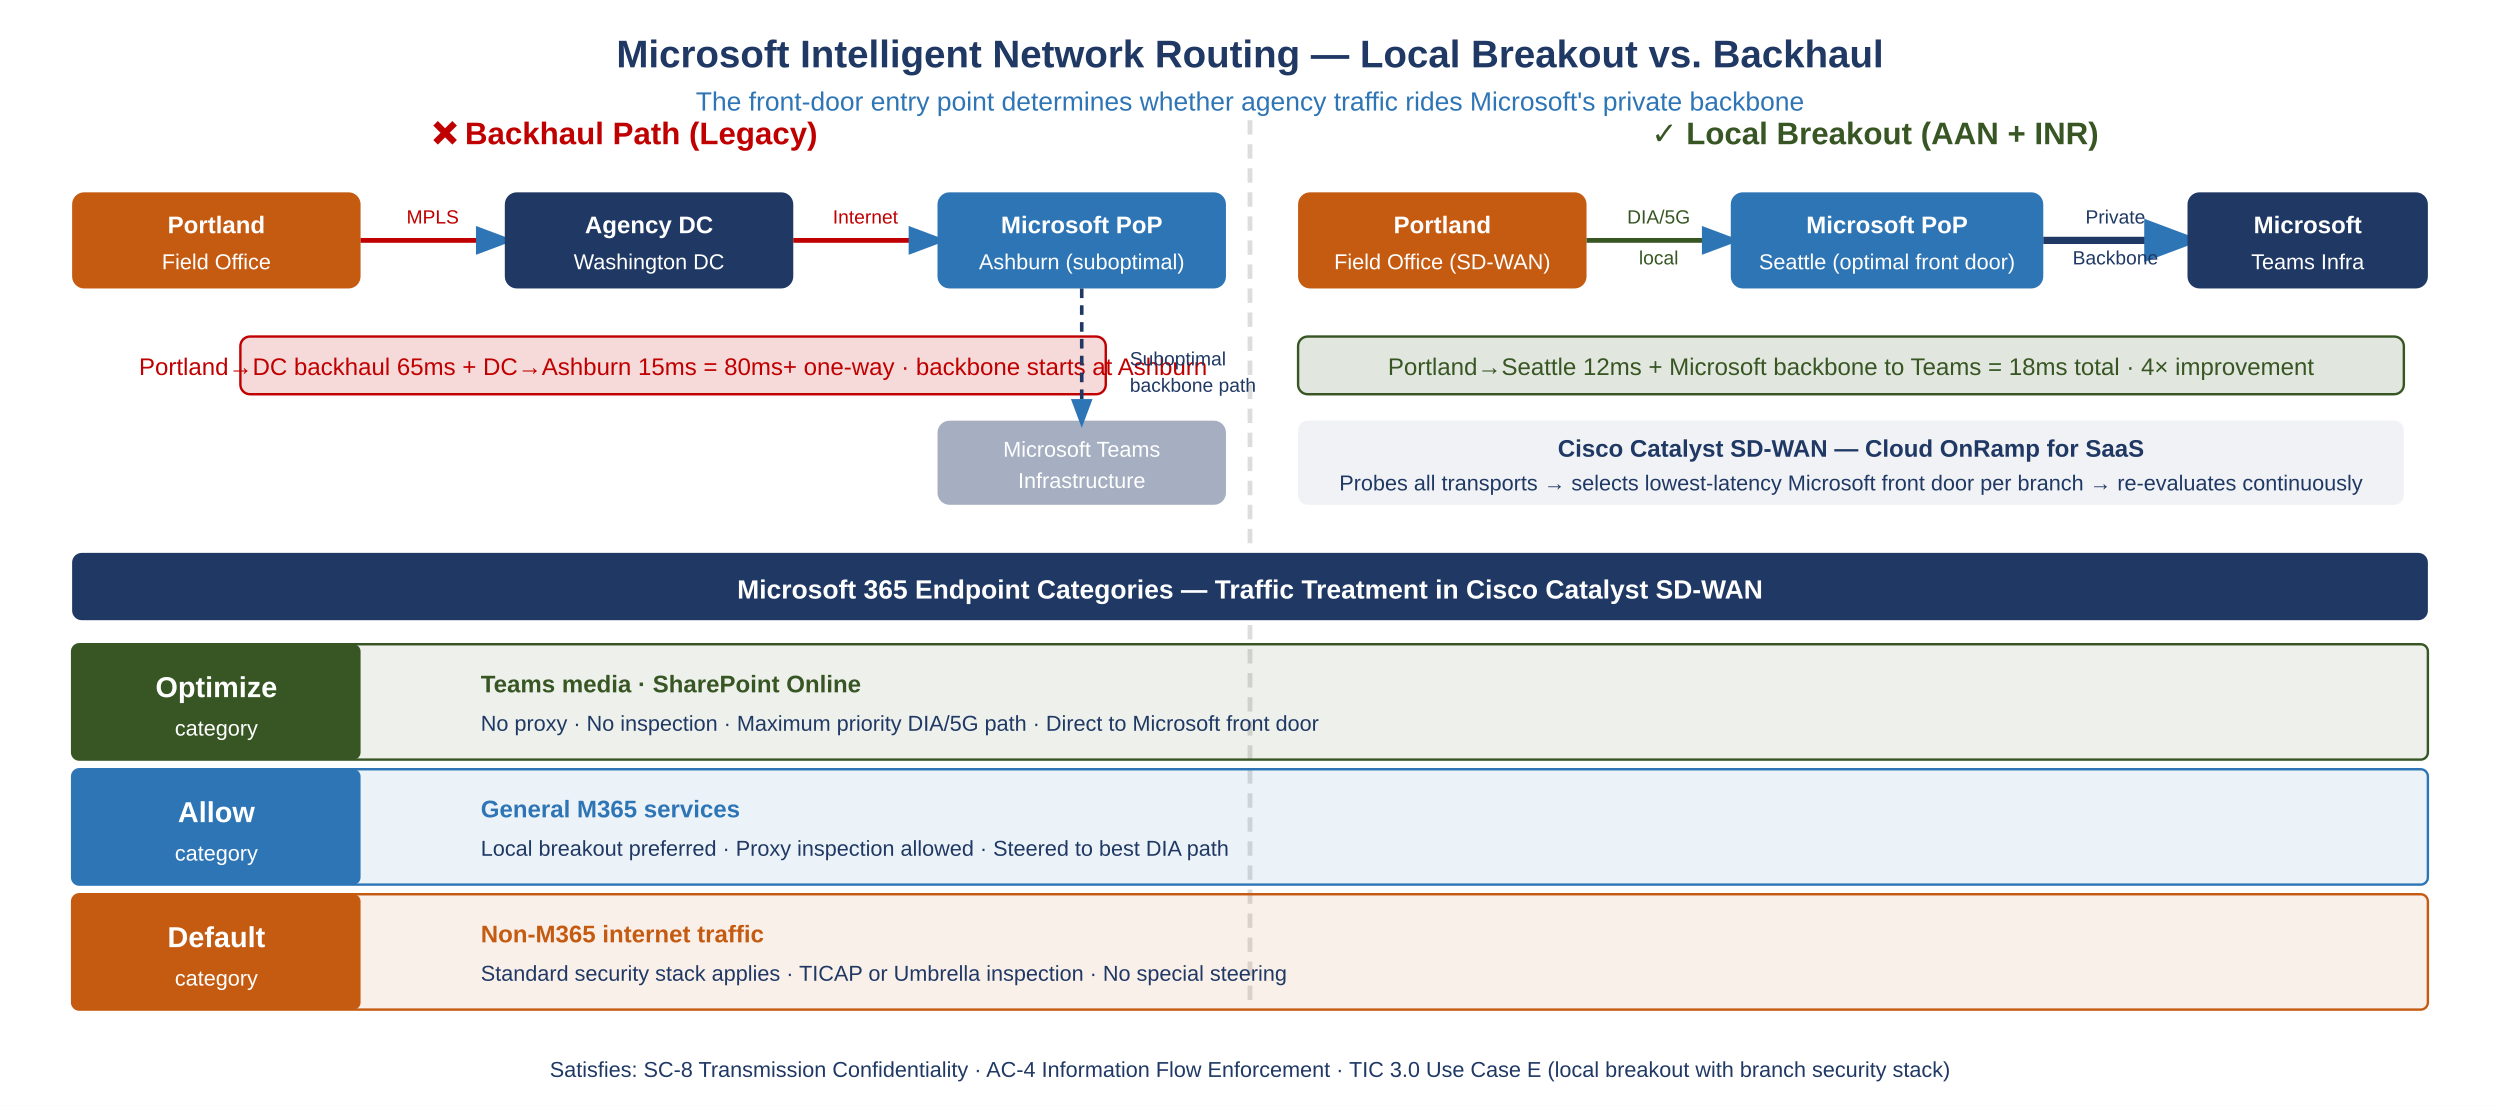
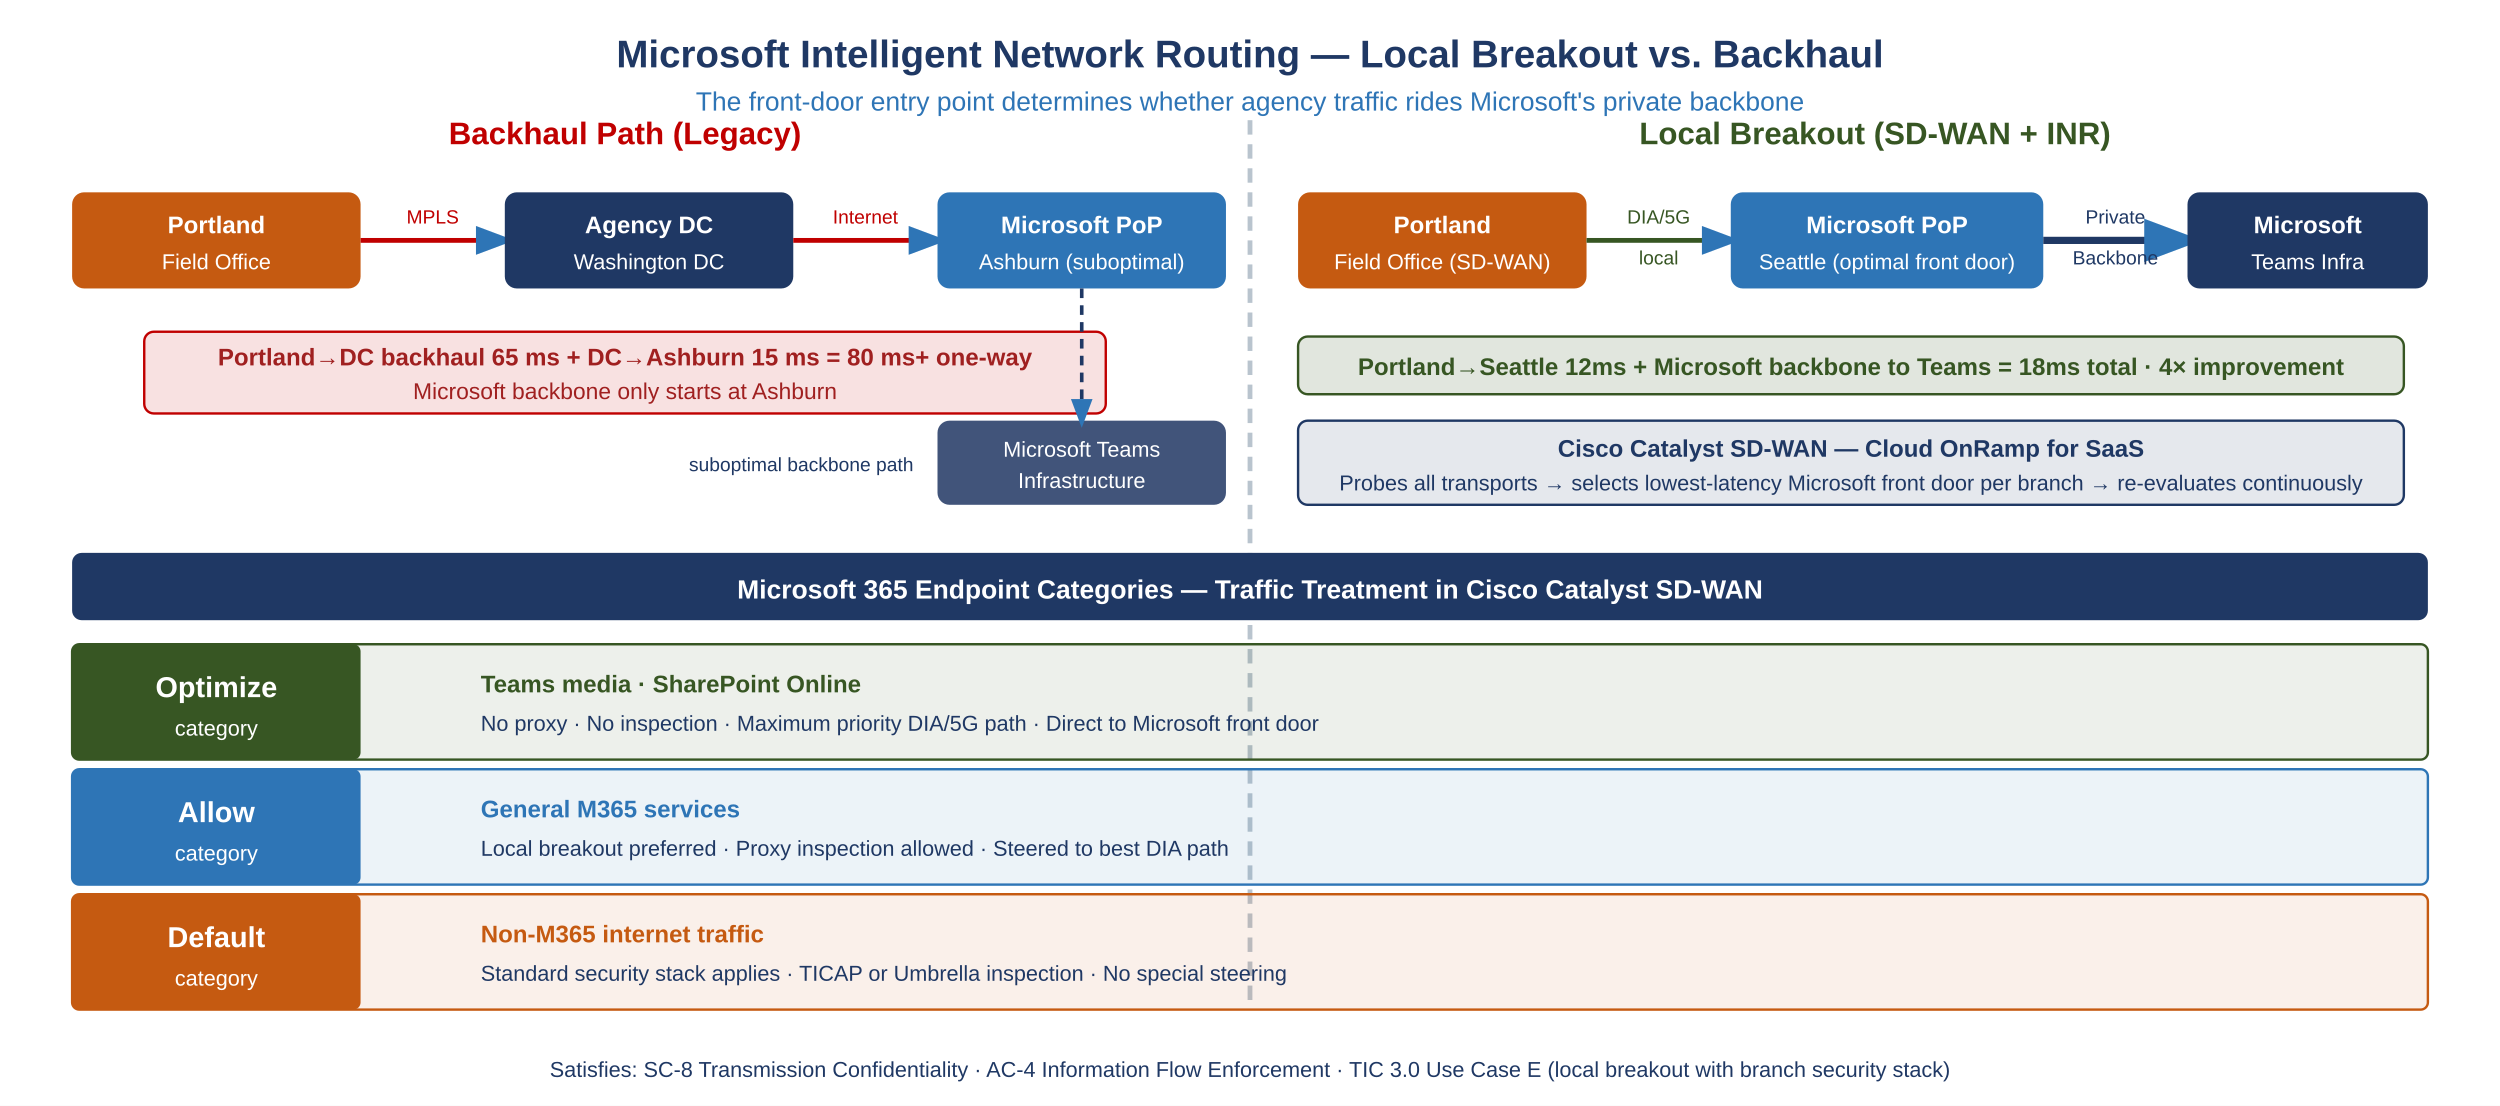
<svg xmlns="http://www.w3.org/2000/svg" viewBox="0 0 1040 460" style="font-family:Arial,sans-serif;background:#FFFFFF;">
  <rect width="1040" height="460" fill="#FFFFFF" />
  <defs>
    <marker id="arw" markerWidth="8" markerHeight="8" refX="6" refY="3" orient="auto">
      <path d="M0,0 L0,6 L8,3 z" fill="#999" />
    </marker>
    <marker id="arwb" markerWidth="8" markerHeight="8" refX="6" refY="3" orient="auto">
      <path d="M0,0 L0,6 L8,3 z" fill="#2E75B6" />
    </marker>
    <marker id="arww" markerWidth="8" markerHeight="8" refX="6" refY="3" orient="auto">
      <path d="M0,0 L0,6 L8,3 z" fill="#fff" />
    </marker>
  </defs>
  <text x="520" y="28" text-anchor="middle" font-size="16" font-weight="bold" fill="#1F3864">Microsoft Intelligent Network Routing — Local Breakout vs. Backhaul</text>
  <text x="520" y="46" text-anchor="middle" font-size="11" fill="#2E75B6">The front-door entry point determines whether agency traffic rides Microsoft's private backbone</text>
-   <line x1="520" y1="50" x2="520" y2="420" stroke="#ddd" stroke-width="2" stroke-dasharray="6,4" />
-   <text x="260" y="60" text-anchor="middle" font-size="13" font-weight="bold" fill="#C00000">❌  Backhaul Path (Legacy)</text>
+   <line x1="520" y1="50" x2="520" y2="420" stroke="#B9C4CE" stroke-width="2" stroke-dasharray="6,4" />
+   <text x="260" y="60" text-anchor="middle" font-size="13" font-weight="bold" fill="#C00000">Backhaul Path (Legacy)</text>
  <rect x="30" y="80" width="120" height="40" rx="5" fill="#C55A11" />
  <text x="90" y="97" text-anchor="middle" font-size="10" font-weight="bold" fill="#fff">Portland</text>
  <text x="90" y="112" text-anchor="middle" font-size="9" fill="#fff">Field Office</text>
  <line x1="150" y1="100" x2="210" y2="100" stroke="#C00000" stroke-width="2" marker-end="url(#arwb)" />
  <text x="180" y="93" text-anchor="middle" font-size="8" fill="#C00000">MPLS</text>
  <rect x="210" y="80" width="120" height="40" rx="5" fill="#1F3864" />
  <text x="270" y="97" text-anchor="middle" font-size="10" font-weight="bold" fill="#fff">Agency DC</text>
  <text x="270" y="112" text-anchor="middle" font-size="9" fill="#fff">Washington DC</text>
  <line x1="330" y1="100" x2="390" y2="100" stroke="#C00000" stroke-width="2" marker-end="url(#arwb)" />
  <text x="360" y="93" text-anchor="middle" font-size="8" fill="#C00000">Internet</text>
  <rect x="390" y="80" width="120" height="40" rx="5" fill="#2E75B6" />
  <text x="450" y="97" text-anchor="middle" font-size="10" font-weight="bold" fill="#fff">Microsoft PoP</text>
  <text x="450" y="112" text-anchor="middle" font-size="9" fill="#fff">Ashburn (suboptimal)</text>
-   <rect x="100" y="140" width="360" height="24" rx="4" fill="#C00000" opacity="0.15" />
-   <rect x="100" y="140" width="360" height="24" rx="4" fill="none" stroke="#C00000" stroke-width="1" />
-   <text x="280" y="156" text-anchor="middle" font-size="10" fill="#C00000">Portland→DC backhaul 65ms + DC→Ashburn 15ms = 80ms+ one-way · backbone starts at Ashburn</text>
-   <rect x="390" y="175" width="120" height="35" rx="5" fill="#1F3864" opacity="0.4" />
+   <rect x="60" y="138" width="400" height="34" rx="4" fill="#C00000" opacity="0.12" />
+   <rect x="60" y="138" width="400" height="34" rx="4" fill="none" stroke="#C00000" stroke-width="1" />
+   <text x="260" y="152" text-anchor="middle" font-size="10" font-weight="bold" fill="#A02020">Portland→DC backhaul 65 ms + DC→Ashburn 15 ms = 80 ms+ one-way</text>
+   <text x="260" y="166" text-anchor="middle" font-size="9.5" fill="#A02020">Microsoft backbone only starts at Ashburn</text>
+   <rect x="390" y="175" width="120" height="35" rx="5" fill="#41547A" />
  <text x="450" y="190" text-anchor="middle" font-size="9" fill="#fff">Microsoft Teams</text>
  <text x="450" y="203" text-anchor="middle" font-size="9" fill="#fff">Infrastructure</text>
  <line x1="450" y1="120" x2="450" y2="175" stroke="#1F3864" stroke-width="1.5" stroke-dasharray="4,3" marker-end="url(#arwb)" />
-   <text x="470" y="152" text-anchor="start" font-size="8" fill="#1F3864">Suboptimal</text>
-   <text x="470" y="163" text-anchor="start" font-size="8" fill="#1F3864">backbone path</text>
-   <text x="780" y="60" text-anchor="middle" font-size="13" font-weight="bold" fill="#375623">✓  Local Breakout (AAN + INR)</text>
+   <text x="380" y="196" text-anchor="end" font-size="8" fill="#1F3864">suboptimal backbone path</text>
+   <text x="780" y="60" text-anchor="middle" font-size="13" font-weight="bold" fill="#375623">Local Breakout (SD-WAN + INR)</text>
  <rect x="540" y="80" width="120" height="40" rx="5" fill="#C55A11" />
  <text x="600" y="97" text-anchor="middle" font-size="10" font-weight="bold" fill="#fff">Portland</text>
  <text x="600" y="112" text-anchor="middle" font-size="9" fill="#fff">Field Office (SD-WAN)</text>
  <line x1="660" y1="100" x2="720" y2="100" stroke="#375623" stroke-width="2" marker-end="url(#arwb)" />
  <text x="690" y="93" text-anchor="middle" font-size="8" fill="#375623">DIA/5G</text>
  <text x="690" y="110" text-anchor="middle" font-size="8" fill="#375623">local</text>
  <rect x="720" y="80" width="130" height="40" rx="5" fill="#2E75B6" />
  <text x="785" y="97" text-anchor="middle" font-size="10" font-weight="bold" fill="#fff">Microsoft PoP</text>
  <text x="785" y="112" text-anchor="middle" font-size="9" fill="#fff">Seattle (optimal front door)</text>
  <line x1="850" y1="100" x2="910" y2="100" stroke="#1F3864" stroke-width="3" marker-end="url(#arwb)" />
  <text x="880" y="93" text-anchor="middle" font-size="8" fill="#1F3864">Private</text>
  <text x="880" y="110" text-anchor="middle" font-size="8" fill="#1F3864">Backbone</text>
  <rect x="910" y="80" width="100" height="40" rx="5" fill="#1F3864" />
  <text x="960" y="97" text-anchor="middle" font-size="10" font-weight="bold" fill="#fff">Microsoft</text>
  <text x="960" y="112" text-anchor="middle" font-size="9" fill="#fff">Teams Infra</text>
  <rect x="540" y="140" width="460" height="24" rx="4" fill="#375623" opacity="0.15" />
  <rect x="540" y="140" width="460" height="24" rx="4" fill="none" stroke="#375623" stroke-width="1" />
-   <text x="770" y="156" text-anchor="middle" font-size="10" fill="#375623">Portland→Seattle 12ms + Microsoft backbone to Teams = 18ms total · 4× improvement</text>
-   <rect x="540" y="175" width="460" height="35" rx="4" fill="#1F3864" opacity="0.07" />
+   <text x="770" y="156" text-anchor="middle" font-size="10" font-weight="bold" fill="#375623">Portland→Seattle 12ms + Microsoft backbone to Teams = 18ms total · 4× improvement</text>
+   <rect x="540" y="175" width="460" height="35" rx="4" fill="#1F3864" opacity="0.12" />
+   <rect x="540" y="175" width="460" height="35" rx="4" fill="none" stroke="#1F3864" stroke-width="1" />
  <text x="770" y="190" text-anchor="middle" font-size="10" font-weight="bold" fill="#1F3864">Cisco Catalyst SD-WAN — Cloud OnRamp for SaaS</text>
  <text x="770" y="204" text-anchor="middle" font-size="9" fill="#1F3864">Probes all transports → selects lowest-latency Microsoft front door per branch → re-evaluates continuously</text>
  <rect x="30" y="230" width="980" height="28" rx="4" fill="#1F3864" />
  <text x="520" y="249" text-anchor="middle" font-size="11" font-weight="bold" fill="#fff">Microsoft 365 Endpoint Categories — Traffic Treatment in Cisco Catalyst SD-WAN</text>
  <rect x="30" y="268" width="980" height="48" rx="3" fill="#375623" opacity="0.09" />
  <rect x="30" y="268" width="980" height="48" rx="3" fill="none" stroke="#375623" stroke-width="1" />
  <rect x="30" y="268" width="120" height="48" rx="3" fill="#375623" />
  <text x="90" y="290" text-anchor="middle" font-size="12" font-weight="bold" fill="#fff">Optimize</text>
  <text x="90" y="306" text-anchor="middle" font-size="9" fill="#fff">category</text>
  <text x="200" y="288" text-anchor="start" font-size="10" font-weight="bold" fill="#375623">Teams media · SharePoint Online</text>
  <text x="200" y="304" text-anchor="start" font-size="9" fill="#1F3864">No proxy · No inspection · Maximum priority DIA/5G path · Direct to Microsoft front door</text>
  <rect x="30" y="320" width="980" height="48" rx="3" fill="#2E75B6" opacity="0.09" />
  <rect x="30" y="320" width="980" height="48" rx="3" fill="none" stroke="#2E75B6" stroke-width="1" />
  <rect x="30" y="320" width="120" height="48" rx="3" fill="#2E75B6" />
  <text x="90" y="342" text-anchor="middle" font-size="12" font-weight="bold" fill="#fff">Allow</text>
  <text x="90" y="358" text-anchor="middle" font-size="9" fill="#fff">category</text>
  <text x="200" y="340" text-anchor="start" font-size="10" font-weight="bold" fill="#2E75B6">General M365 services</text>
  <text x="200" y="356" text-anchor="start" font-size="9" fill="#1F3864">Local breakout preferred · Proxy inspection allowed · Steered to best DIA path</text>
  <rect x="30" y="372" width="980" height="48" rx="3" fill="#C55A11" opacity="0.09" />
  <rect x="30" y="372" width="980" height="48" rx="3" fill="none" stroke="#C55A11" stroke-width="1" />
  <rect x="30" y="372" width="120" height="48" rx="3" fill="#C55A11" />
  <text x="90" y="394" text-anchor="middle" font-size="12" font-weight="bold" fill="#fff">Default</text>
  <text x="90" y="410" text-anchor="middle" font-size="9" fill="#fff">category</text>
  <text x="200" y="392" text-anchor="start" font-size="10" font-weight="bold" fill="#C55A11">Non-M365 internet traffic</text>
  <text x="200" y="408" text-anchor="start" font-size="9" fill="#1F3864">Standard security stack applies · TICAP or Umbrella inspection · No special steering</text>
  <text x="520" y="448" text-anchor="middle" font-size="9" fill="#1F3864">Satisfies: SC-8 Transmission Confidentiality · AC-4 Information Flow Enforcement · TIC 3.0 Use Case E (local breakout with branch security stack)</text>
</svg>
